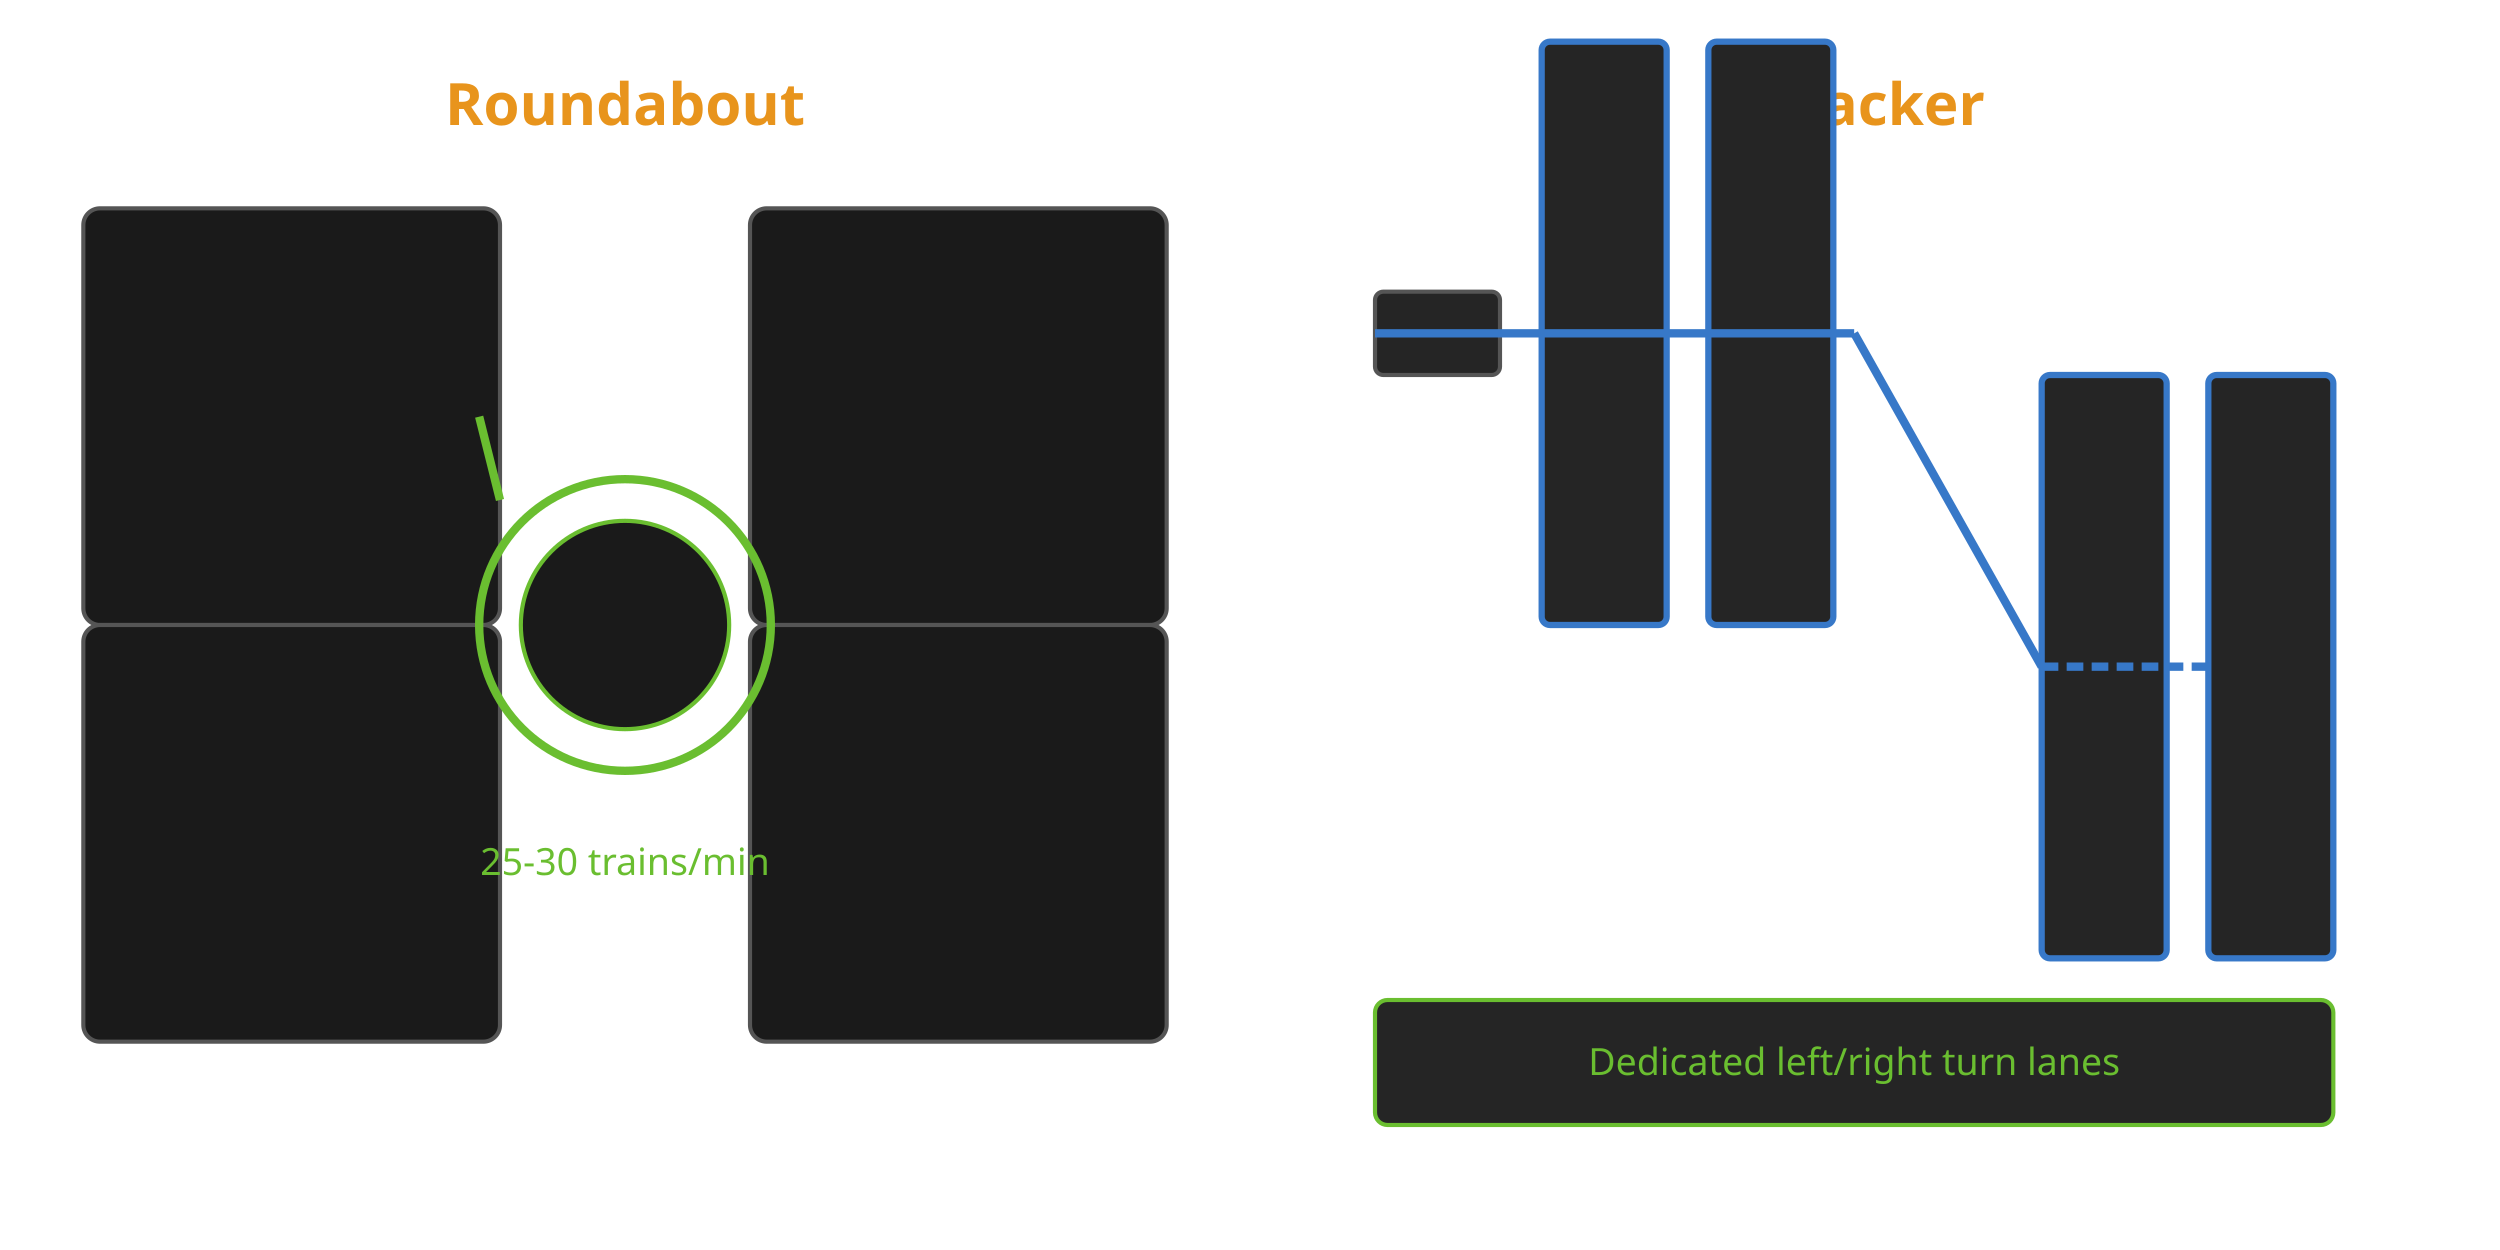
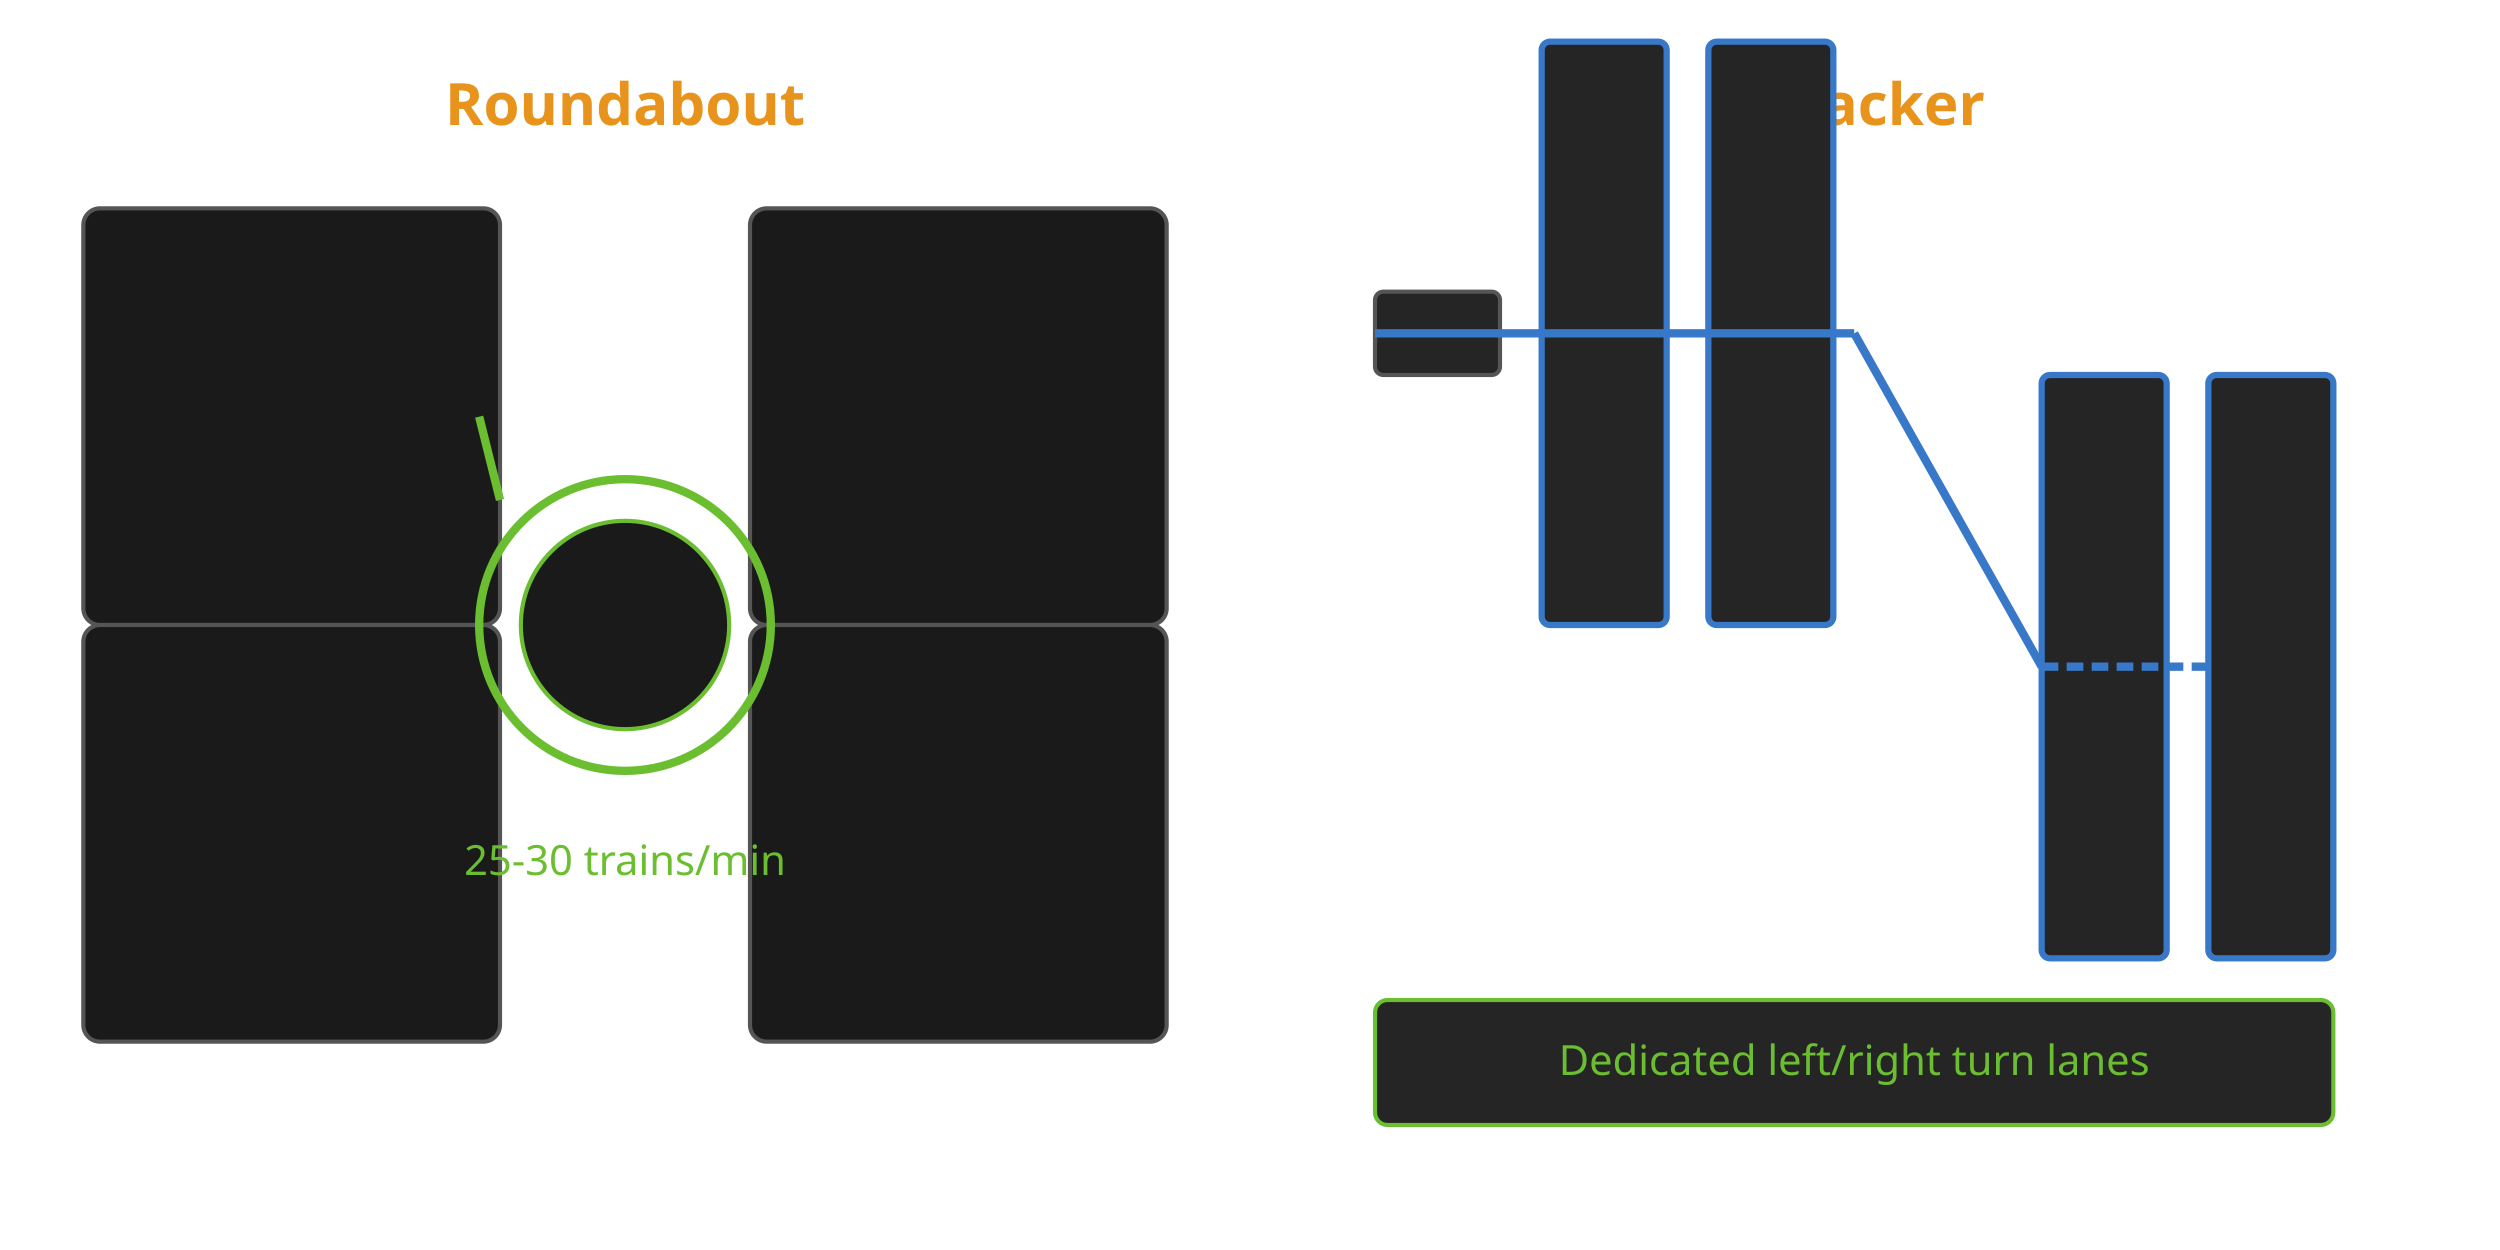
- <svg xmlns="http://www.w3.org/2000/svg" viewBox="0 0 600 300" width="600" height="300" style="background:#111;font-family:system-ui,sans-serif;">
+ <svg xmlns="http://www.w3.org/2000/svg" role="img" viewBox="0 0 600 300" width="600" height="300" style="background:#111;font-family:system-ui,sans-serif;">
  <text x="150" y="30" fill="#e8941c" font-size="14" text-anchor="middle" font-weight="bold">Roundabout</text>
  <text x="450" y="30" fill="#e8941c" font-size="14" text-anchor="middle" font-weight="bold">Stacker</text>
  <rect x="20" y="50" width="100" height="100" rx="4" fill="#1a1a1a" stroke="#555" stroke-width="1" />
  <rect x="180" y="50" width="100" height="100" rx="4" fill="#1a1a1a" stroke="#555" stroke-width="1" />
  <rect x="20" y="150" width="100" height="100" rx="4" fill="#1a1a1a" stroke="#555" stroke-width="1" />
  <rect x="180" y="150" width="100" height="100" rx="4" fill="#1a1a1a" stroke="#555" stroke-width="1" />
  <circle cx="150" cy="150" r="35" fill="none" stroke="#6abe30" stroke-width="2" />
  <circle cx="150" cy="150" r="25" fill="#1a1a1a" stroke="#6abe30" stroke-width="1" />
  <line x1="115" y1="100" x2="120" y2="120" stroke="#6abe30" stroke-width="2" />
-   <text x="150" y="210" fill="#6abe30" font-size="9" text-anchor="middle">25-30 trains/min</text>
+   <text x="150" y="210" fill="#6abe30" font-size="10" text-anchor="middle">25-30 trains/min</text>
  <rect x="330" y="70" width="30" height="20" rx="2" fill="#252525" stroke="#555" stroke-width="1" />
  <rect x="370" y="10" width="30" height="140" rx="2" fill="#252525" stroke="#3778c8" stroke-width="1.5" />
  <rect x="410" y="10" width="30" height="140" rx="2" fill="#252525" stroke="#3778c8" stroke-width="1.5" />
  <rect x="490" y="90" width="30" height="140" rx="2" fill="#252525" stroke="#3778c8" stroke-width="1.5" />
  <rect x="530" y="90" width="30" height="140" rx="2" fill="#252525" stroke="#3778c8" stroke-width="1.5" />
  <line x1="370" y1="80" x2="445" y2="80" stroke="#3778c8" stroke-width="2" />
  <line x1="445" y1="80" x2="490" y2="160" stroke="#3778c8" stroke-width="2" />
  <line x1="370" y1="80" x2="330" y2="80" stroke="#3778c8" stroke-width="2" />
  <line x1="490" y1="160" x2="530" y2="160" stroke="#3778c8" stroke-width="2" stroke-dasharray="4,2" />
-   <text x="445" y="270" fill="#3778c8" font-size="9" text-anchor="middle">60+ trains/min</text>
+   <text x="445" y="270" fill="#3778c8" font-size="10" text-anchor="middle">60+ trains/min</text>
  <rect x="330" y="240" width="230" height="30" rx="3" fill="#252525" stroke="#6abe30" stroke-width="1" />
-   <text x="445" y="258" fill="#6abe30" font-size="9" text-anchor="middle">Dedicated left/right turn lanes</text>
+   <text x="445" y="258" fill="#6abe30" font-size="10" text-anchor="middle">Dedicated left/right turn lanes</text>
</svg>
